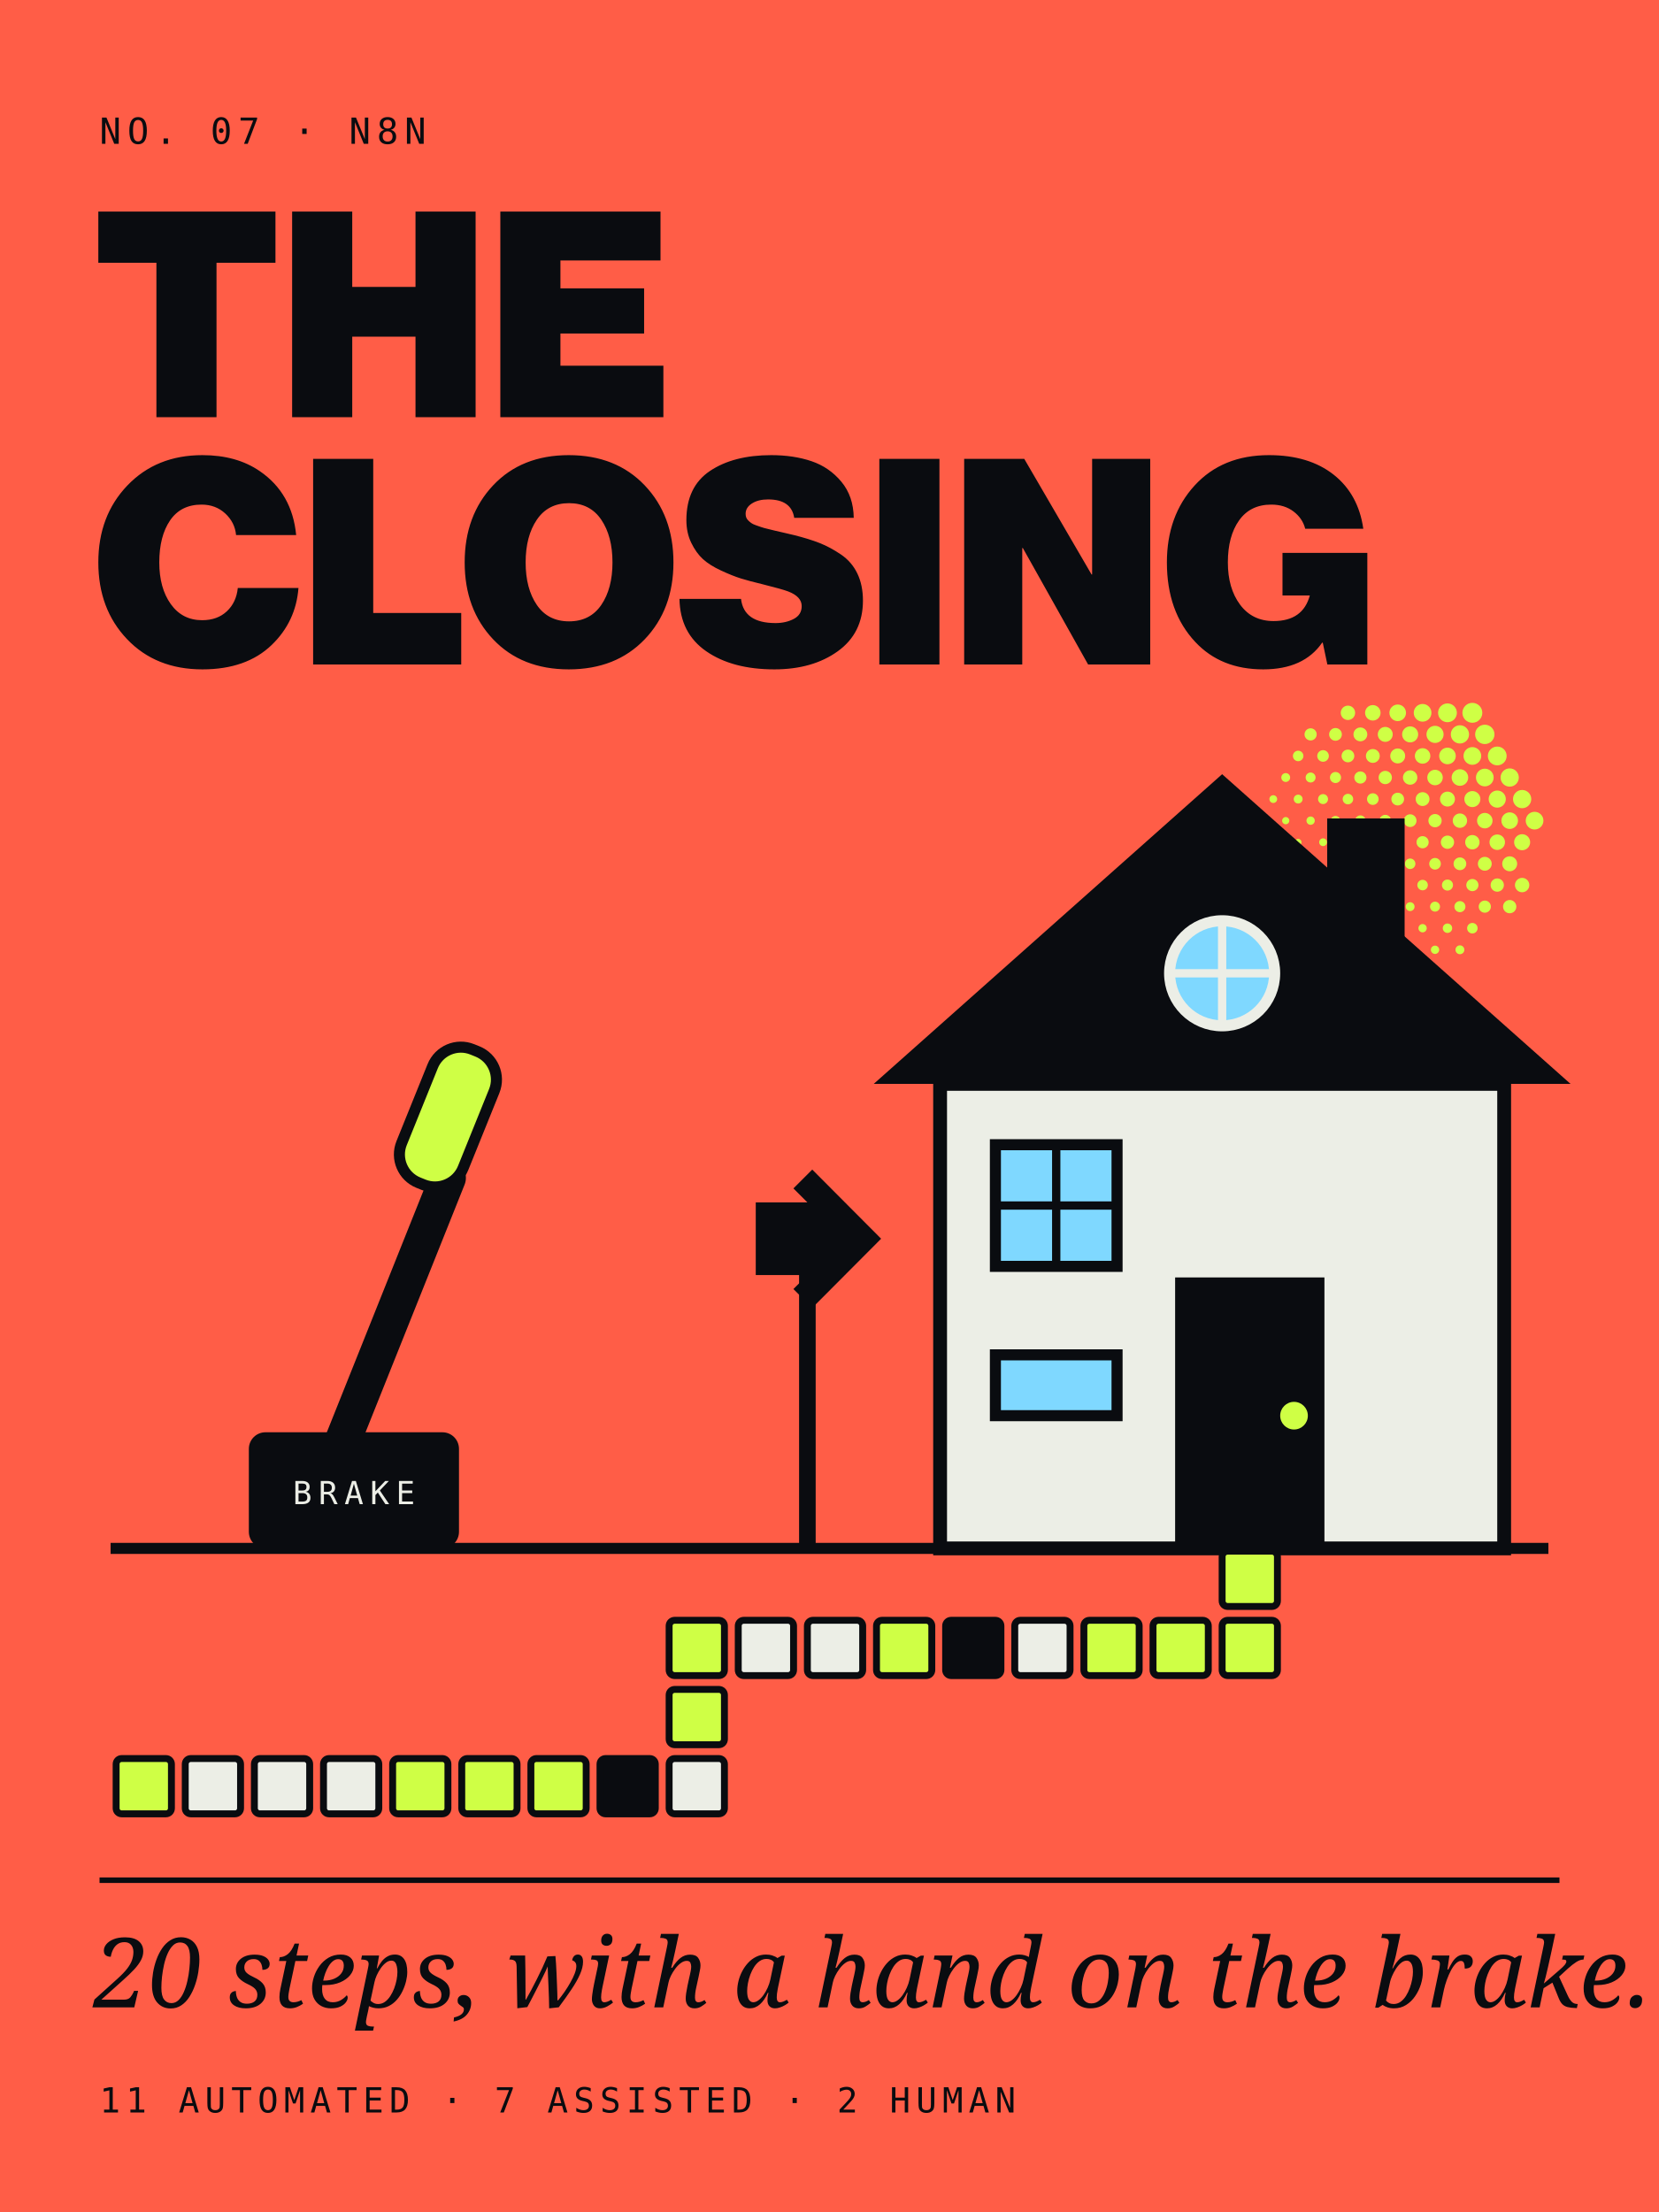
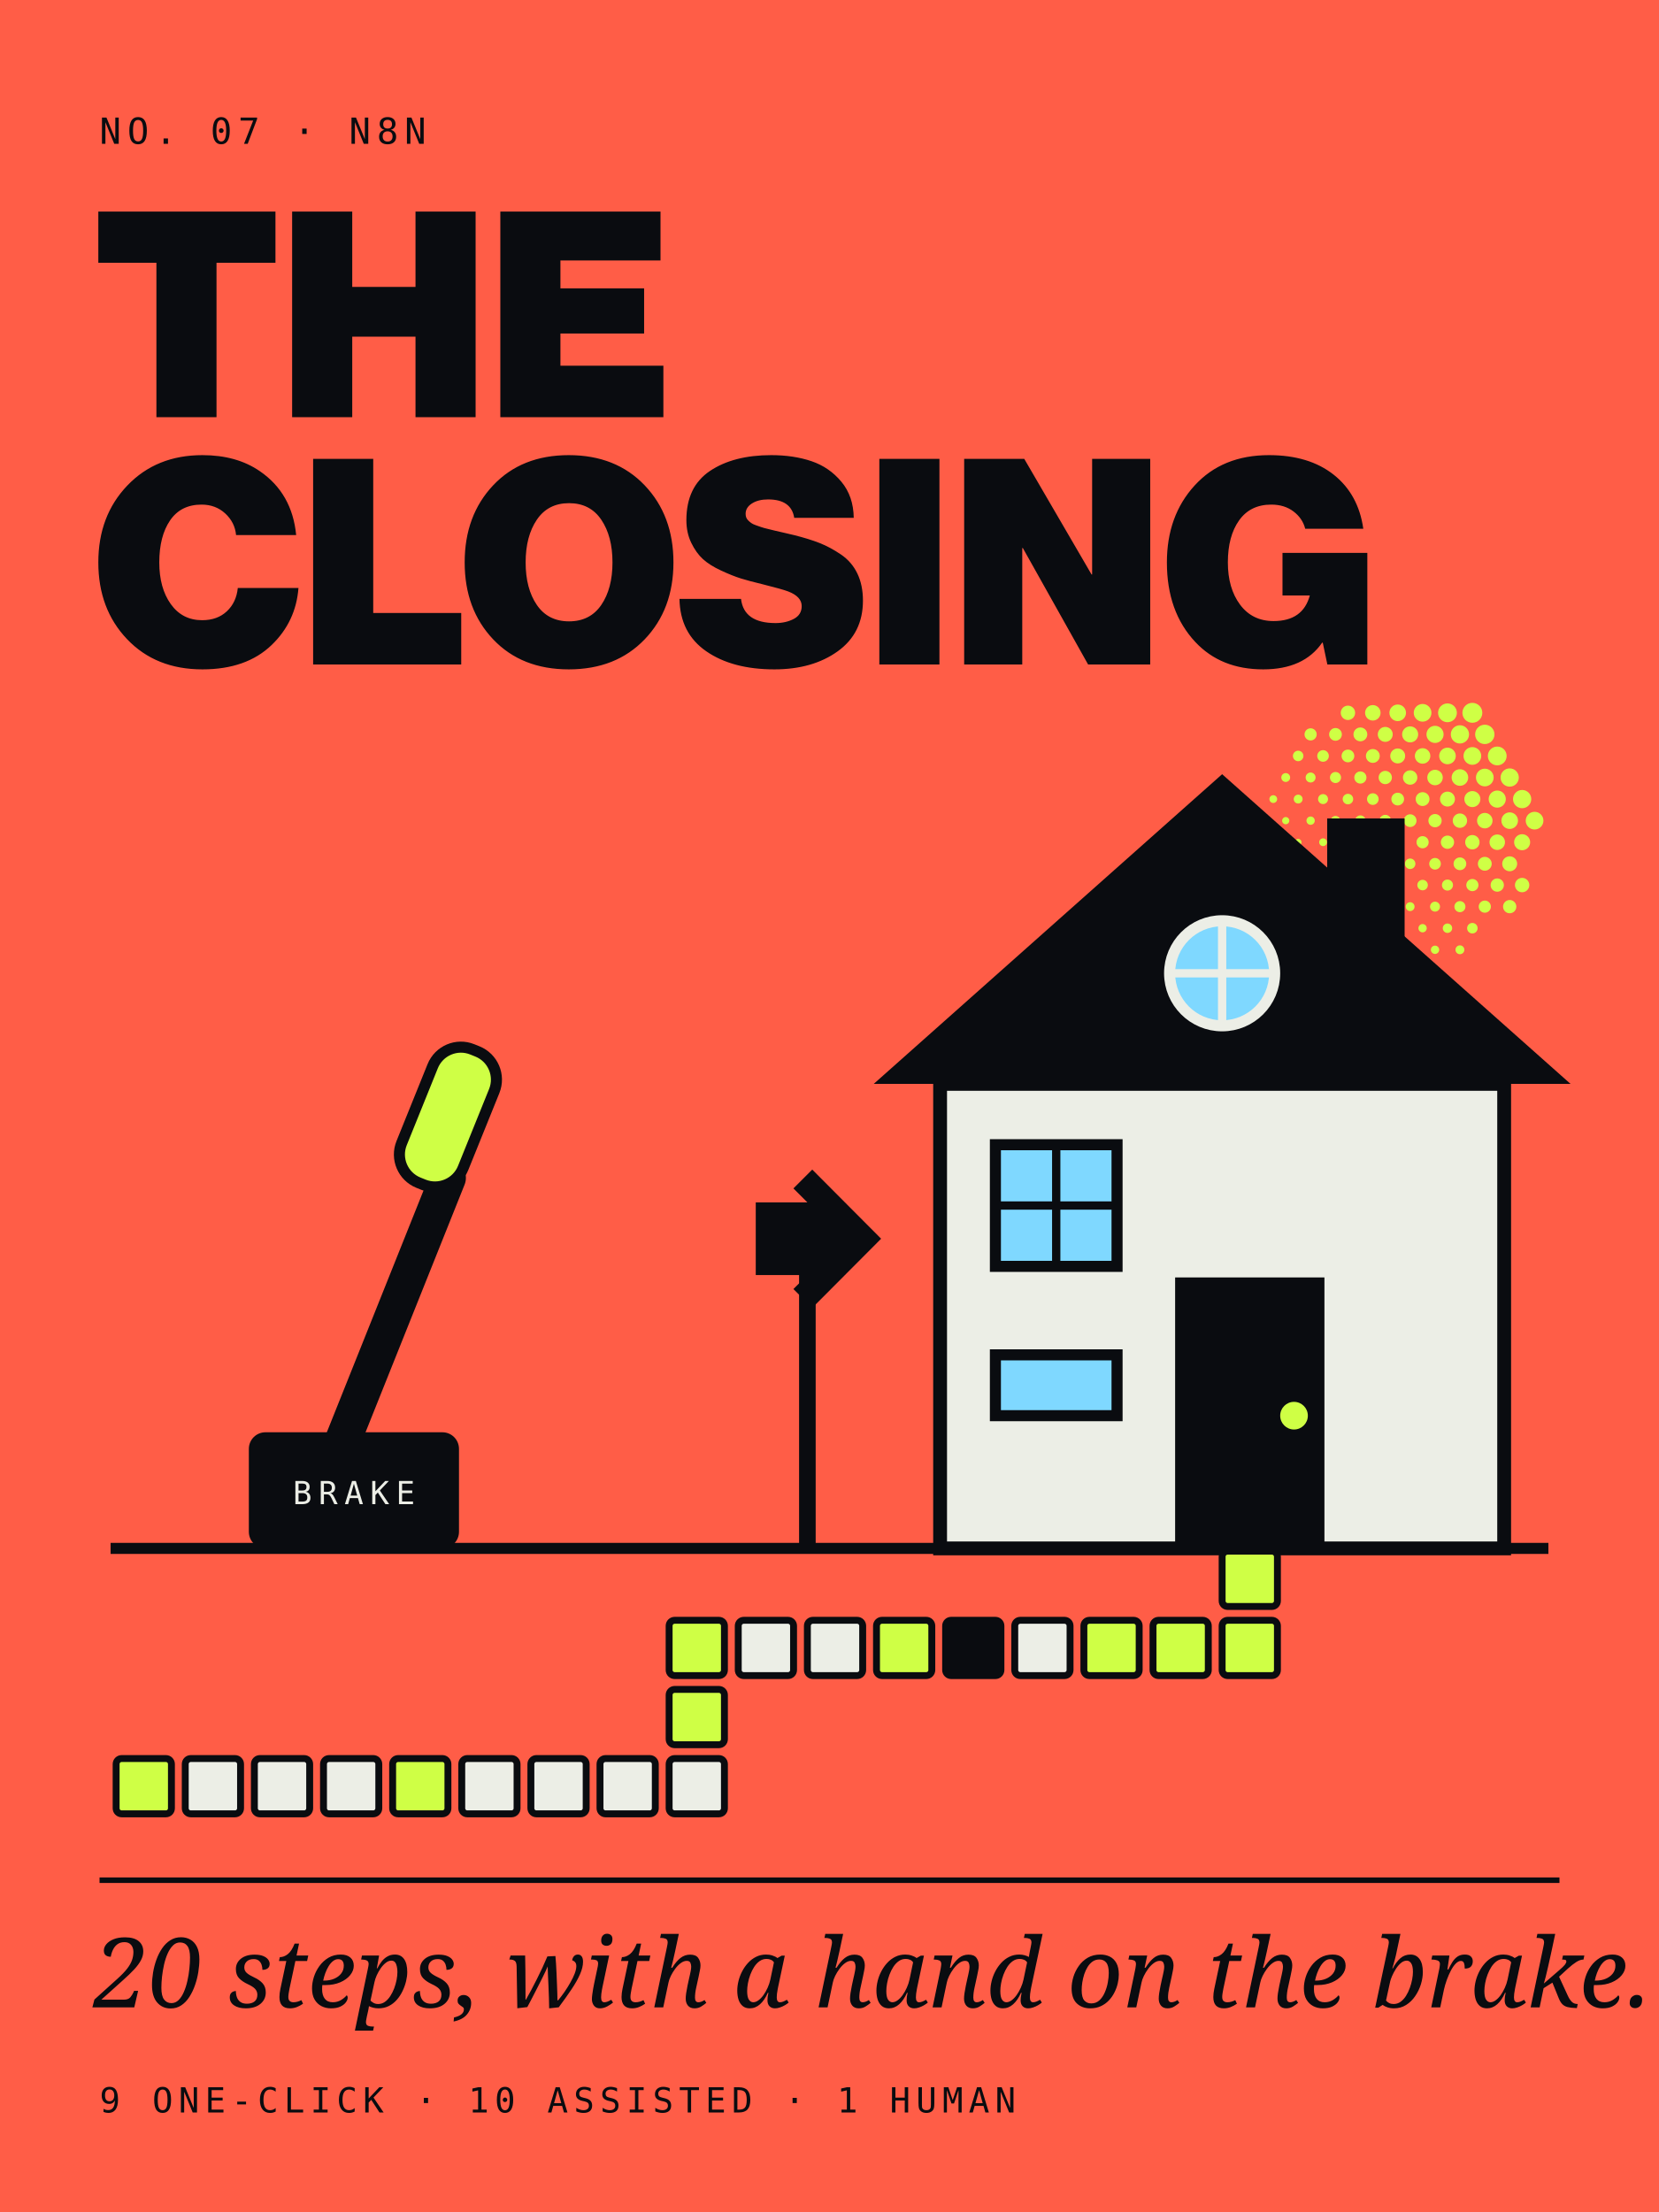
<svg xmlns="http://www.w3.org/2000/svg" viewBox="0 0 600 800" class="cartel__svg">
  <rect width="600" height="800" fill="#ff5d47" />
  <text x="36" y="52" font-family="'JetBrains Mono',ui-monospace,monospace" font-size="13" letter-spacing="2.2" fill="#0a0c10">NO. 07 · N8N</text>
  <g class="c-tit" fill="#0a0c10">
    <path d="M35.56 95.032V76.52H99.624V95.032H78.304V150.88H56.568V95.032ZM105.656 150.88V76.52H127.392V103.768H150.272V76.52H172.008V150.88H150.272V121.76H127.392V150.88ZM180.952 150.88V76.52H238.88V94.2H202.688V104.288H232.952V120.616H202.688V132.264H239.92V150.88Z" />
    <path d="M73.208 242.088Q56.36 242.088 45.96 231.168Q35.56 220.248 35.56 203.4Q35.56 186.552 46.064 175.58Q56.568 164.608 73.208 164.608Q85.584 164.608 94.008 170.432Q105.656 178.44 107.112 193.52H85.376Q84.96 188.944 81.476 185.72Q77.992 182.496 72.896 182.496Q65.408 182.496 61.508 188.216Q57.608 193.936 57.608 203.4Q57.608 212.656 61.768 218.48Q65.928 224.304 73.104 224.304Q78.616 224.304 82.048 221.08Q85.48 217.856 86.0 212.656H107.944Q107.008 224.824 98.272 233.248Q89.12 242.088 73.208 242.088ZM113.248 240.32V165.96H134.984V221.704H166.808V240.32ZM233.16 231.22Q222.76 242.088 205.704 242.088Q188.648 242.088 178.352 231.22Q168.056 220.352 168.056 203.4Q168.056 186.448 178.352 175.528Q188.648 164.608 205.704 164.608Q222.76 164.608 233.16 175.528Q243.56 186.448 243.56 203.4Q243.56 220.352 233.16 231.22ZM194.16 218.792Q198.216 224.72 205.808 224.72Q213.4 224.72 217.456 218.792Q221.512 212.864 221.512 203.4Q221.512 193.936 217.456 187.956Q213.4 181.976 205.808 181.976Q198.216 181.976 194.16 187.956Q190.104 193.936 190.104 203.4Q190.104 212.864 194.16 218.792ZM280.064 242.088Q264.88 242.088 255.416 235.536Q245.952 228.984 245.744 216.608H268.0Q269.04 225.344 280.48 225.344Q284.224 225.344 287.084 223.836Q289.944 222.328 289.944 219.208Q289.944 215.776 285.056 213.904Q282.872 213.072 275.8 211.304Q271.016 210.16 268.0 209.224Q264.984 208.288 260.824 206.364Q256.664 204.44 254.22 202.204Q251.776 199.968 250.008 196.328Q248.24 192.688 248.24 188.112Q248.24 176.048 256.768 170.328Q265.296 164.608 278.92 164.608Q287.032 164.608 293.48 166.792Q299.928 168.976 304.296 174.228Q308.664 179.48 308.768 187.28H287.24Q286.2 180.624 277.776 180.624Q274.24 180.624 271.952 182.08Q269.664 183.536 269.664 185.824Q269.664 186.552 269.872 187.124Q270.08 187.696 270.6 188.216Q271.12 188.736 271.692 189.152Q272.264 189.568 273.304 189.932Q274.344 190.296 275.228 190.608Q276.112 190.92 277.672 191.284Q279.232 191.648 280.428 191.96Q281.624 192.272 283.6 192.688Q285.576 193.104 287.136 193.52Q292.544 194.872 296.392 196.38Q300.24 197.888 304.14 200.54Q308.04 203.192 310.068 207.404Q312.096 211.616 312.096 217.232Q312.096 228.984 302.996 235.536Q293.896 242.088 280.064 242.088ZM318.024 240.32V165.96H339.76V240.32ZM348.704 240.32V165.96H370.44L394.776 207.768H394.984V165.96H415.992V240.32H393.528L369.92 198.2H369.712V240.32ZM480.056 240.32 478.392 232.416H478.184Q471.528 242.088 456.864 242.088Q441.576 242.088 432.32 232.208Q422.024 221.288 422.024 203.4Q422.024 186.552 432.06 175.58Q442.096 164.608 458.944 164.608Q473.4 164.608 482.344 171.68Q491.288 178.752 493.056 191.232H472.048Q471.112 187.488 467.836 184.992Q464.56 182.496 459.776 182.496Q452.184 182.496 448.128 188.216Q444.072 193.936 444.072 203.4Q444.072 212.76 448.492 218.688Q452.912 224.616 460.608 224.616Q471.216 224.616 473.712 215.36H463.832V199.968H494.512V240.32Z" />
  </g>
  <g class="c-ilu">
    <g fill="#cfff45">
      <circle cx="487.5" cy="257.8" r="2.6" />
      <circle cx="496.5" cy="257.8" r="2.8" />
      <circle cx="505.5" cy="257.8" r="3" />
      <circle cx="514.5" cy="257.8" r="3.2" />
      <circle cx="523.5" cy="257.8" r="3.4" />
      <circle cx="532.5" cy="257.8" r="3.6" />
      <circle cx="474" cy="265.6" r="2.2" />
      <circle cx="483" cy="265.6" r="2.3" />
      <circle cx="492" cy="265.6" r="2.5" />
      <circle cx="501" cy="265.6" r="2.7" />
      <circle cx="510" cy="265.6" r="2.9" />
      <circle cx="519" cy="265.6" r="3.1" />
      <circle cx="528" cy="265.6" r="3.3" />
      <circle cx="537" cy="265.6" r="3.5" />
      <circle cx="469.5" cy="273.4" r="1.9" />
      <circle cx="478.5" cy="273.4" r="2.1" />
      <circle cx="487.5" cy="273.4" r="2.3" />
      <circle cx="496.5" cy="273.4" r="2.5" />
      <circle cx="505.5" cy="273.4" r="2.7" />
      <circle cx="514.5" cy="273.4" r="2.8" />
      <circle cx="523.5" cy="273.4" r="3" />
      <circle cx="532.5" cy="273.4" r="3.2" />
      <circle cx="541.5" cy="273.4" r="3.4" />
      <circle cx="465" cy="281.2" r="1.6" />
      <circle cx="474" cy="281.2" r="1.8" />
      <circle cx="483" cy="281.2" r="2" />
      <circle cx="492" cy="281.2" r="2.2" />
      <circle cx="501" cy="281.2" r="2.4" />
      <circle cx="510" cy="281.2" r="2.6" />
      <circle cx="519" cy="281.2" r="2.8" />
      <circle cx="528" cy="281.2" r="3" />
      <circle cx="537" cy="281.2" r="3.2" />
      <circle cx="546" cy="281.2" r="3.3" />
      <circle cx="460.5" cy="289" r="1.4" />
      <circle cx="469.5" cy="289" r="1.6" />
      <circle cx="478.5" cy="289" r="1.8" />
      <circle cx="487.5" cy="289" r="1.9" />
      <circle cx="496.5" cy="289" r="2.1" />
      <circle cx="505.5" cy="289" r="2.3" />
      <circle cx="514.5" cy="289" r="2.5" />
      <circle cx="523.5" cy="289" r="2.7" />
      <circle cx="532.5" cy="289" r="2.9" />
      <circle cx="541.5" cy="289" r="3.1" />
      <circle cx="550.5" cy="289" r="3.3" />
      <circle cx="465" cy="296.8" r="1.3" />
      <circle cx="474" cy="296.8" r="1.5" />
      <circle cx="483" cy="296.8" r="1.7" />
      <circle cx="492" cy="296.8" r="1.9" />
      <circle cx="501" cy="296.8" r="2.1" />
      <circle cx="510" cy="296.8" r="2.3" />
      <circle cx="519" cy="296.8" r="2.4" />
      <circle cx="528" cy="296.8" r="2.6" />
      <circle cx="537" cy="296.8" r="2.8" />
      <circle cx="546" cy="296.8" r="3" />
      <circle cx="555" cy="296.8" r="3.2" />
      <circle cx="460.5" cy="304.6" r="1" />
      <circle cx="469.5" cy="304.6" r="1.2" />
      <circle cx="478.5" cy="304.6" r="1.4" />
      <circle cx="487.5" cy="304.6" r="1.6" />
      <circle cx="496.5" cy="304.6" r="1.8" />
      <circle cx="505.5" cy="304.6" r="2" />
      <circle cx="514.5" cy="304.6" r="2.2" />
      <circle cx="523.5" cy="304.6" r="2.4" />
      <circle cx="532.5" cy="304.6" r="2.6" />
      <circle cx="541.5" cy="304.6" r="2.8" />
      <circle cx="550.5" cy="304.6" r="2.9" />
      <circle cx="465" cy="312.4" r="1" />
      <circle cx="474" cy="312.4" r="1.2" />
      <circle cx="483" cy="312.4" r="1.4" />
      <circle cx="492" cy="312.4" r="1.5" />
      <circle cx="501" cy="312.4" r="1.7" />
      <circle cx="510" cy="312.4" r="1.9" />
      <circle cx="519" cy="312.4" r="2.1" />
      <circle cx="528" cy="312.4" r="2.3" />
      <circle cx="537" cy="312.4" r="2.5" />
      <circle cx="546" cy="312.4" r="2.7" />
      <circle cx="460.5" cy="320.1" r="0.7" />
      <circle cx="469.5" cy="320.1" r="0.9" />
      <circle cx="478.5" cy="320.1" r="1.1" />
      <circle cx="487.5" cy="320.1" r="1.3" />
      <circle cx="496.5" cy="320.1" r="1.5" />
      <circle cx="505.5" cy="320.1" r="1.7" />
      <circle cx="514.5" cy="320.1" r="1.9" />
      <circle cx="523.5" cy="320.1" r="2" />
      <circle cx="532.5" cy="320.1" r="2.2" />
      <circle cx="541.5" cy="320.1" r="2.4" />
      <circle cx="550.5" cy="320.1" r="2.6" />
      <circle cx="465" cy="327.9" r="0.6" />
      <circle cx="474" cy="327.9" r="0.8" />
      <circle cx="483" cy="327.9" r="1" />
      <circle cx="492" cy="327.9" r="1.2" />
      <circle cx="501" cy="327.9" r="1.4" />
      <circle cx="510" cy="327.9" r="1.6" />
      <circle cx="519" cy="327.9" r="1.8" />
      <circle cx="528" cy="327.9" r="2" />
      <circle cx="537" cy="327.9" r="2.2" />
      <circle cx="546" cy="327.9" r="2.4" />
      <circle cx="478.5" cy="335.7" r="0.8" />
      <circle cx="487.5" cy="335.7" r="0.9" />
      <circle cx="496.5" cy="335.7" r="1.1" />
      <circle cx="505.5" cy="335.7" r="1.3" />
      <circle cx="514.5" cy="335.7" r="1.5" />
      <circle cx="523.5" cy="335.7" r="1.7" />
      <circle cx="532.5" cy="335.7" r="1.9" />
      <circle cx="483" cy="343.5" r="0.7" />
      <circle cx="492" cy="343.5" r="0.9" />
      <circle cx="501" cy="343.5" r="1.1" />
      <circle cx="510" cy="343.5" r="1.3" />
      <circle cx="519" cy="343.5" r="1.5" />
      <circle cx="528" cy="343.5" r="1.6" />
    </g>
    <line x1="40" x2="560" y1="560" y2="560" stroke="#0a0c10" stroke-width="4" />
    <rect x="480" y="296" width="28" height="70" fill="#0a0c10" />
    <polygon points="316,392 442,280 568,392" fill="#0a0c10" />
    <circle cx="442" cy="352" r="19" fill="#7fd8ff" stroke="#eceee6" stroke-width="4" />
    <path d="M442 333 v38 M423 352 h38" stroke="#eceee6" stroke-width="3" />
    <rect x="340" y="392" width="204" height="168" fill="#eceee6" stroke="#0a0c10" stroke-width="5" />
    <rect x="425" y="462" width="54" height="98" fill="#0a0c10" />
    <circle cx="468" cy="512" r="5" fill="#cfff45" />
    <rect x="360" y="414" width="44" height="44" fill="#7fd8ff" stroke="#0a0c10" stroke-width="4" />
    <path d="M382 414 v44 M360 436 h44" stroke="#0a0c10" stroke-width="3" />
    <rect x="360" y="490" width="44" height="22" fill="#7fd8ff" stroke="#0a0c10" stroke-width="4" />
    <rect x="42" y="636" width="20" height="20" rx="2" fill="#cfff45" stroke="#0a0c10" stroke-width="2.5" />
    <rect x="67" y="636" width="20" height="20" rx="2" fill="#eceee6" stroke="#0a0c10" stroke-width="2.5" />
    <rect x="92" y="636" width="20" height="20" rx="2" fill="#eceee6" stroke="#0a0c10" stroke-width="2.5" />
    <rect x="117" y="636" width="20" height="20" rx="2" fill="#eceee6" stroke="#0a0c10" stroke-width="2.5" />
    <rect x="142" y="636" width="20" height="20" rx="2" fill="#cfff45" stroke="#0a0c10" stroke-width="2.5" />
-     <rect x="167" y="636" width="20" height="20" rx="2" fill="#cfff45" stroke="#0a0c10" stroke-width="2.5" />
-     <rect x="192" y="636" width="20" height="20" rx="2" fill="#cfff45" stroke="#0a0c10" stroke-width="2.5" />
-     <rect x="217" y="636" width="20" height="20" rx="2" fill="#0a0c10" stroke="#0a0c10" stroke-width="2.5" />
+     <rect x="167" y="636" width="20" height="20" rx="2" fill="#eceee6" stroke="#0a0c10" stroke-width="2.5" />
+     <rect x="192" y="636" width="20" height="20" rx="2" fill="#eceee6" stroke="#0a0c10" stroke-width="2.5" />
+     <rect x="217" y="636" width="20" height="20" rx="2" fill="#eceee6" stroke="#0a0c10" stroke-width="2.5" />
    <rect x="242" y="636" width="20" height="20" rx="2" fill="#eceee6" stroke="#0a0c10" stroke-width="2.5" />
    <rect x="242" y="611" width="20" height="20" rx="2" fill="#cfff45" stroke="#0a0c10" stroke-width="2.5" />
    <rect x="242" y="586" width="20" height="20" rx="2" fill="#cfff45" stroke="#0a0c10" stroke-width="2.5" />
    <rect x="267" y="586" width="20" height="20" rx="2" fill="#eceee6" stroke="#0a0c10" stroke-width="2.5" />
    <rect x="292" y="586" width="20" height="20" rx="2" fill="#eceee6" stroke="#0a0c10" stroke-width="2.5" />
    <rect x="317" y="586" width="20" height="20" rx="2" fill="#cfff45" stroke="#0a0c10" stroke-width="2.5" />
    <rect x="342" y="586" width="20" height="20" rx="2" fill="#0a0c10" stroke="#0a0c10" stroke-width="2.5" />
    <rect x="367" y="586" width="20" height="20" rx="2" fill="#eceee6" stroke="#0a0c10" stroke-width="2.5" />
    <rect x="392" y="586" width="20" height="20" rx="2" fill="#cfff45" stroke="#0a0c10" stroke-width="2.5" />
    <rect x="417" y="586" width="20" height="20" rx="2" fill="#cfff45" stroke="#0a0c10" stroke-width="2.5" />
    <rect x="442" y="586" width="20" height="20" rx="2" fill="#cfff45" stroke="#0a0c10" stroke-width="2.5" />
    <rect x="442" y="561" width="20" height="20" rx="2" fill="#cfff45" stroke="#0a0c10" stroke-width="2.5" />
    <line x1="292" x2="292" y1="560" y2="452" stroke="#0a0c10" stroke-width="6" />
    <g class="c-fl" data-d="r">
      <path d="M0 128.5L128 0L163 35L137 61L233 61L233 196L137 196L163 222L128 257Z" fill="#0a0c10" transform="translate(296.0 448.0) rotate(180) scale(0.1946) translate(-116.5 -128.5)" />
    </g>
    <rect x="90" y="518" width="76" height="42" rx="6" fill="#0a0c10" />
    <line x1="122" x2="162" y1="526" y2="426" stroke="#0a0c10" stroke-width="13" stroke-linecap="round" />
    <rect x="150" y="378" width="24" height="52" rx="11" fill="#cfff45" stroke="#0a0c10" stroke-width="4" transform="rotate(22 162 404)" />
    <text x="128" y="544" font-family="'JetBrains Mono',ui-monospace,monospace" font-size="11.5" letter-spacing="2.4" text-anchor="middle" fill="#eceee6">BRAKE</text>
  </g>
  <line x1="36" x2="564" y1="680" y2="680" stroke="#0a0c10" stroke-width="2" />
  <text x="34" y="726" font-family="'Cormorant Garamond',Georgia,serif" font-style="italic" font-size="35" fill="#0a0c10">20 steps, with a hand on the brake.</text>
-   <text x="36" y="764" font-family="'JetBrains Mono',ui-monospace,monospace" font-size="12.5" letter-spacing="2" fill="#0a0c10">11 AUTOMATED · 7 ASSISTED · 2 HUMAN</text>
+   <text x="36" y="764" font-family="'JetBrains Mono',ui-monospace,monospace" font-size="12.5" letter-spacing="2" fill="#0a0c10">9 ONE-CLICK · 10 ASSISTED · 1 HUMAN</text>
</svg>
